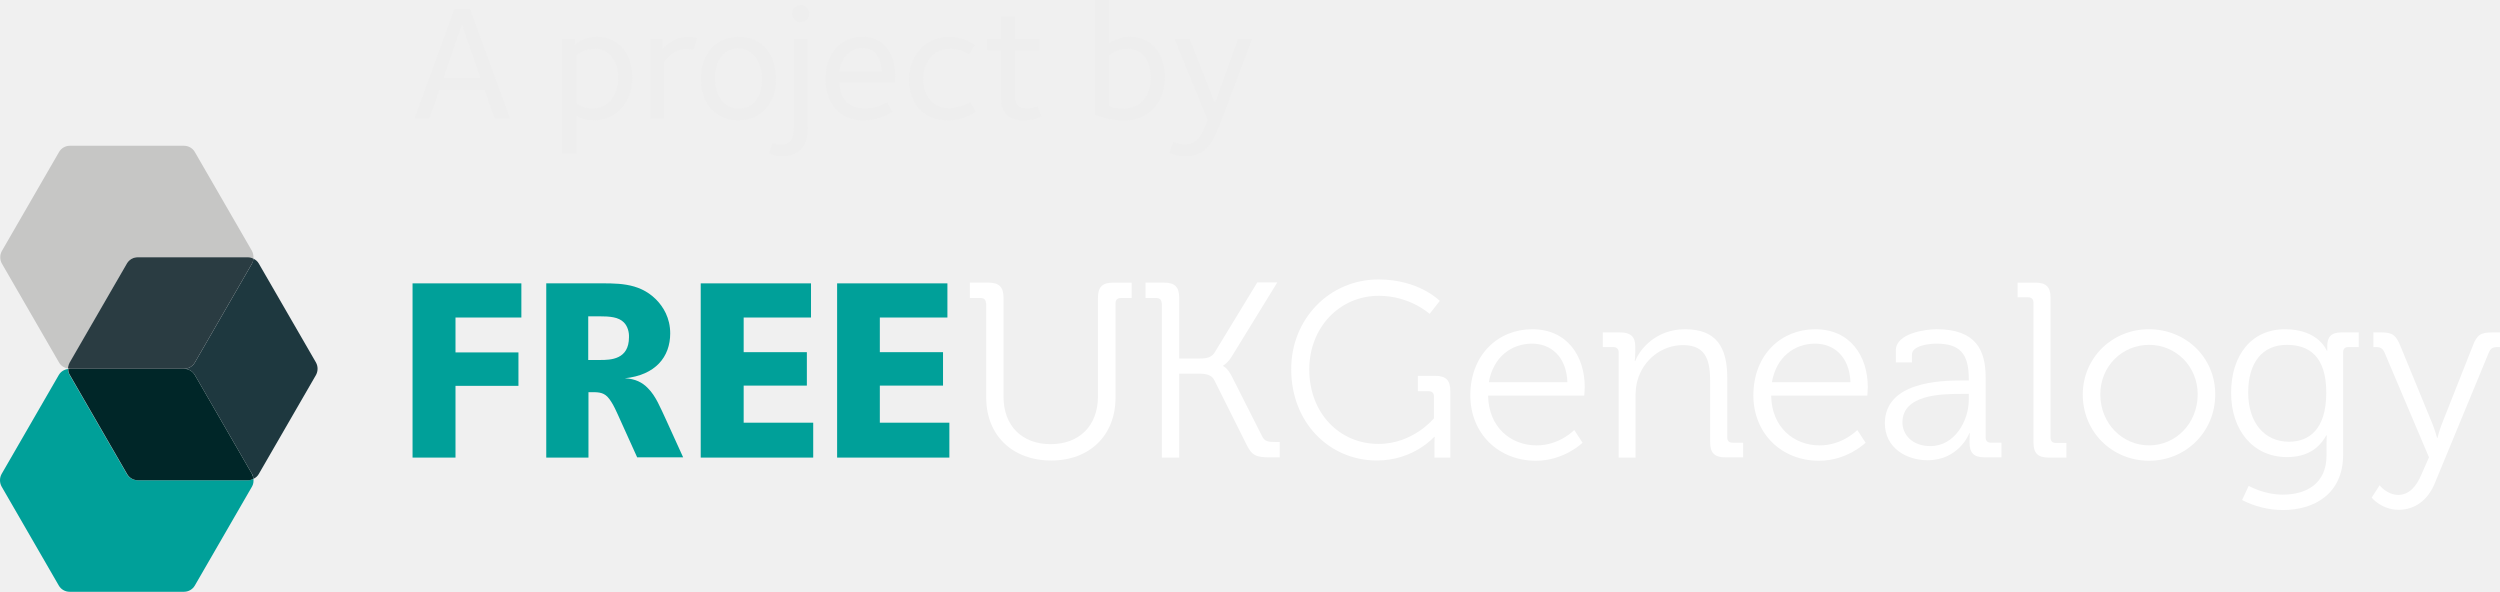
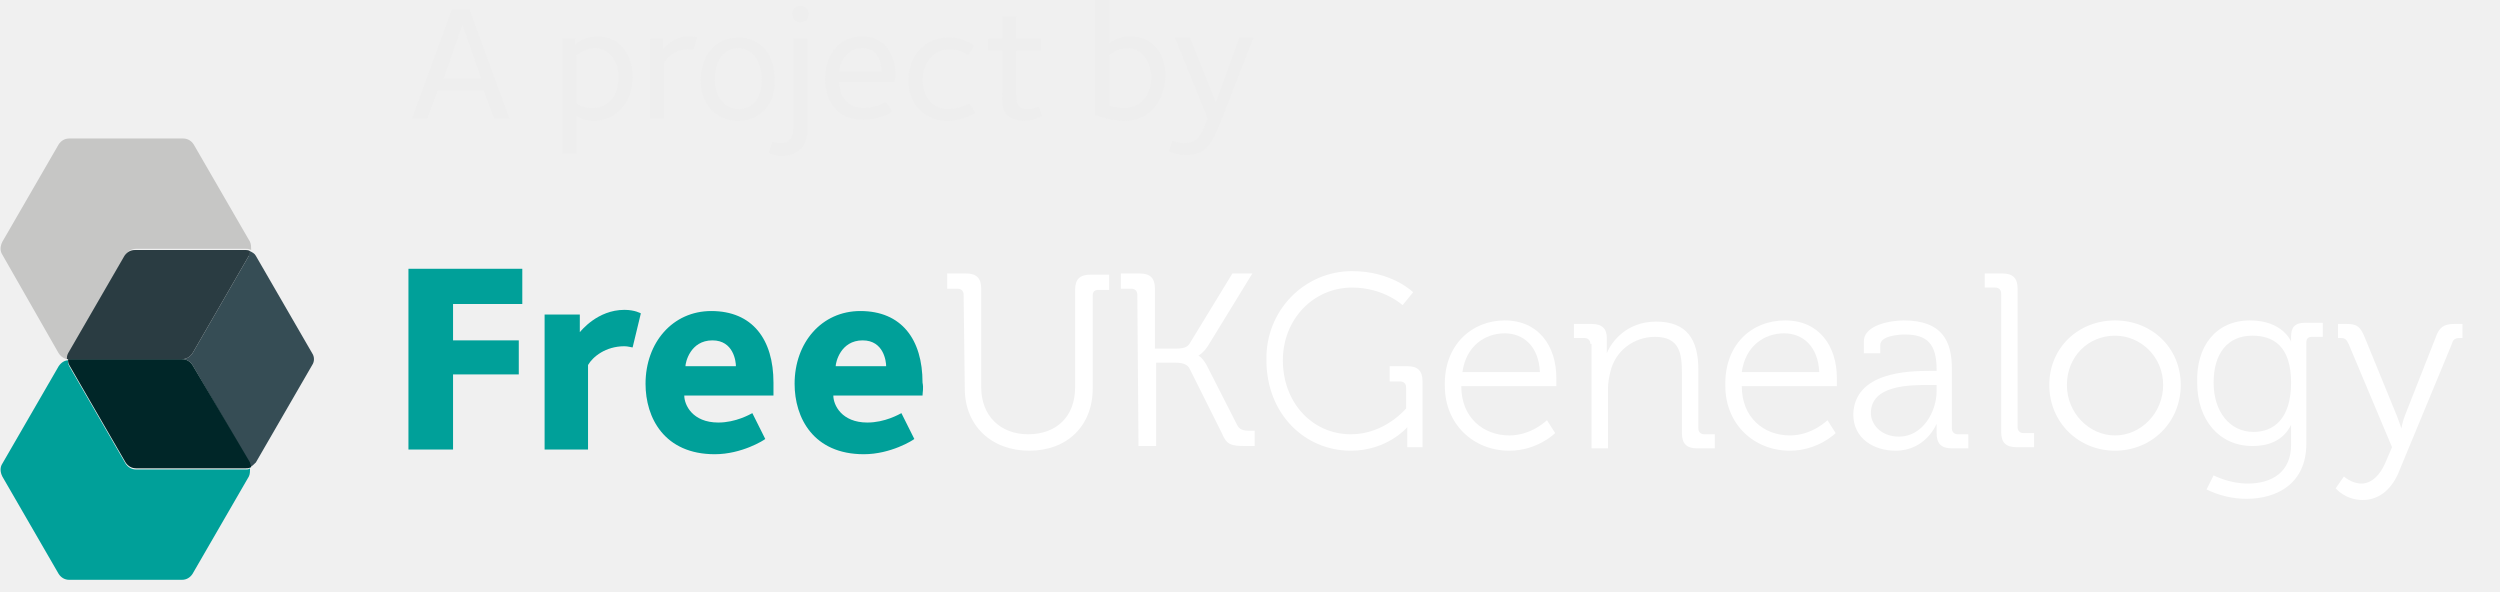
- <svg xmlns="http://www.w3.org/2000/svg" version="1.1" id="Layer_1" x="0px" y="0px" width="212.986px" height="50.417px" viewBox="0 0 212.986 50.417" enable-background="new 0 0 212.986 50.417" xml:space="preserve">
+ <svg xmlns="http://www.w3.org/2000/svg" version="1.1" baseProfile="tiny" id="Layer_1" x="0px" y="0px" width="213px" height="50.4px" viewBox="0 0 213 50.4" xml:space="preserve">
  <g>
    <g>
-       <g>
-         <path fill="#00A099" d="M11.74,40.917c-0.395,0-0.748-0.208-0.935-0.54L5.94,31.957c-0.083-0.166-0.146-0.333-0.146-0.52     c-0.333,0.042-0.624,0.229-0.79,0.52L0.14,40.376c-0.187,0.333-0.187,0.748,0,1.081l4.864,8.419     c0.187,0.333,0.54,0.54,0.935,0.54h9.729c0.395,0,0.748-0.208,0.935-0.54l4.864-8.419c0.125-0.208,0.146-0.437,0.125-0.665     c-0.146,0.083-0.312,0.125-0.478,0.125H11.74z" />
-         <path fill="#C6C6C5" d="M10.804,22.457c0.187-0.333,0.54-0.54,0.935-0.54h9.375c0.166,0,0.333,0.042,0.478,0.125     c0.021-0.229-0.021-0.457-0.125-0.665l-4.864-8.419c-0.187-0.333-0.54-0.54-0.935-0.54H5.961c-0.395,0-0.748,0.208-0.935,0.54     l-4.864,8.419c-0.187,0.333-0.187,0.748,0,1.081l4.864,8.419c0.166,0.291,0.457,0.478,0.79,0.52c0-0.187,0.042-0.353,0.146-0.52     L10.804,22.457z" />
-         <path fill="#1E383F" d="M26.915,30.876l-4.864-8.419c-0.104-0.187-0.27-0.333-0.457-0.416c-0.021,0.146-0.062,0.291-0.125,0.416     l-4.864,8.419c-0.187,0.333-0.54,0.54-0.935,0.54c0.395,0,0.748,0.208,0.935,0.54l4.864,8.419     c0.083,0.125,0.104,0.27,0.125,0.416c0.187-0.083,0.353-0.229,0.457-0.416l4.864-8.419     C27.102,31.624,27.102,31.209,26.915,30.876z" />
-         <path fill="#002628" d="M16.604,31.957c-0.187-0.333-0.54-0.54-0.935-0.54H5.961c-0.062,0-0.104,0.021-0.146,0.021     c0,0.187,0.042,0.353,0.146,0.52l4.864,8.419c0.187,0.333,0.54,0.54,0.935,0.54h9.354c0.166,0,0.333-0.042,0.478-0.125     c-0.021-0.146-0.062-0.291-0.125-0.416L16.604,31.957z" />
-         <path fill="#2A3C42" d="M15.669,31.417c0.395,0,0.748-0.208,0.935-0.54l4.864-8.419c0.083-0.125,0.104-0.27,0.125-0.416     c-0.146-0.083-0.312-0.125-0.478-0.125H11.74c-0.395,0-0.748,0.208-0.935,0.54L5.94,30.876c-0.083,0.166-0.146,0.333-0.146,0.52     c0.042,0,0.104,0.021,0.146,0.021H15.669z" />
-       </g>
-       <g>
-         <path fill="#00A099" d="M38.806,27.072v2.952h5.363v2.848h-5.363v6.112h-3.659V24.141h9.271v2.91h-5.613V27.072z" />
-         <path fill="#00A099" d="M54.292,38.983l-1.476-3.264c-0.187-0.395-0.603-1.455-1.081-1.933c-0.395-0.395-0.894-0.374-1.393-0.374     h-0.208v5.571h-3.596V24.141h4.033c1.912,0,3.804-0.125,5.301,1.351c0.644,0.644,1.226,1.601,1.226,2.91     c0,2.016-1.268,3.555-3.867,3.825c0.894,0.042,1.497,0.353,1.975,0.852c0.665,0.665,1.039,1.621,1.518,2.64l1.476,3.243h-3.908     V38.983z M53.149,27.467c-0.457-0.457-1.164-0.52-2.162-0.52h-0.873v3.721h1.039c0.873,0,2.432-0.042,2.432-1.933     C53.606,28.319,53.482,27.8,53.149,27.467z" />
-         <path fill="#00A099" d="M59.697,38.983V24.141h9.396v2.91h-5.737v2.952h5.384v2.848h-5.384v3.16h5.925v2.973H59.697z" />
-         <path fill="#00A099" d="M71.318,38.983V24.141h9.396v2.91h-5.758v2.952h5.384v2.848h-5.384v3.16h5.925v2.973H71.318z" />
-         <path fill="#FFFFFF" d="M83.998,25.845c0-0.312-0.166-0.457-0.457-0.457h-0.915v-1.31h1.58c0.915,0,1.289,0.374,1.289,1.289v8.44     c0,2.474,1.58,4.033,4.012,4.033c2.432,0,4.033-1.559,4.033-4.074v-8.398c0-0.915,0.374-1.289,1.289-1.289h1.58v1.31h-0.915     c-0.291,0-0.457,0.146-0.457,0.457v8.024c0,3.222-2.203,5.363-5.488,5.363s-5.53-2.141-5.53-5.363v-8.024H83.998z" />
-         <path fill="#FFFFFF" d="M98.965,25.845c0-0.312-0.166-0.457-0.457-0.457h-0.915v-1.31h1.58c0.915,0,1.289,0.374,1.289,1.289     v5.176h1.788c0.561,0,0.998-0.104,1.247-0.54l3.617-5.945h1.705l-3.846,6.257c-0.374,0.624-0.769,0.832-0.769,0.832v0.042     c0,0,0.353,0.125,0.728,0.852l2.598,5.135c0.208,0.437,0.54,0.478,1.081,0.478h0.416v1.31h-0.79c-1.206,0-1.58-0.125-2.058-1.123     l-2.723-5.446c-0.229-0.478-0.728-0.561-1.351-0.561h-1.642v7.151h-1.476V25.845H98.965z" />
-         <path fill="#FFFFFF" d="M117.446,23.808c3.451,0,5.218,1.829,5.218,1.829l-0.873,1.102c0,0-1.663-1.538-4.324-1.538     c-3.347,0-5.925,2.702-5.925,6.278c0,3.679,2.536,6.34,5.904,6.34c2.952,0,4.719-2.183,4.719-2.183v-1.85     c0-0.312-0.166-0.457-0.457-0.457h-0.915v-1.31h1.476c0.915,0,1.289,0.374,1.289,1.289v5.675h-1.351v-1.123     c0-0.312,0.021-0.644,0.021-0.644h-0.042c0,0-1.746,2.016-4.885,2.016c-4.074,0-7.296-3.264-7.296-7.754     C109.983,27.217,113.226,23.808,117.446,23.808z" />
-         <path fill="#FFFFFF" d="M130.542,28.049c2.952,0,4.469,2.266,4.469,4.927c0,0.249-0.042,0.728-0.042,0.728h-8.19     c0.042,2.702,1.933,4.241,4.137,4.241c1.954,0,3.201-1.31,3.201-1.31l0.707,1.081c0,0-1.559,1.538-3.97,1.538     c-3.16,0-5.592-2.287-5.592-5.592C125.283,30.169,127.673,28.049,130.542,28.049z M133.535,32.56     c-0.083-2.204-1.434-3.284-3.014-3.284c-1.767,0-3.305,1.143-3.679,3.284H133.535z" />
-         <path fill="#FFFFFF" d="M137.901,30.024c0-0.291-0.166-0.457-0.457-0.457h-0.894v-1.247h1.476c0.894,0,1.289,0.374,1.289,1.185     v0.478c0,0.416-0.042,0.769-0.042,0.769h0.042c0.374-0.977,1.746-2.702,4.241-2.702c2.661,0,3.596,1.518,3.596,4.137v5.072     c0,0.312,0.166,0.457,0.457,0.457h0.894v1.247h-1.518c-0.915,0-1.289-0.374-1.289-1.289V32.56c0-1.684-0.249-3.16-2.307-3.16     c-1.829,0-3.388,1.247-3.887,3.014c-0.125,0.437-0.166,0.935-0.166,1.434v5.135h-1.434V30.024z" />
-         <path fill="#FFFFFF" d="M154.656,28.049c2.952,0,4.469,2.266,4.469,4.927c0,0.249-0.042,0.728-0.042,0.728h-8.19     c0.042,2.702,1.933,4.241,4.137,4.241c1.954,0,3.201-1.31,3.201-1.31l0.707,1.081c0,0-1.559,1.538-3.97,1.538     c-3.16,0-5.592-2.287-5.592-5.592C149.396,30.169,151.787,28.049,154.656,28.049z M157.649,32.56     c-0.083-2.204-1.434-3.284-3.014-3.284c-1.767,0-3.305,1.143-3.679,3.284H157.649z" />
-         <path fill="#FFFFFF" d="M167.128,32.414h0.603V32.29c0-2.224-0.811-3.014-2.765-3.014c-0.54,0-2.079,0.146-2.079,0.935v0.665     h-1.372v-1.019c0-1.476,2.557-1.809,3.472-1.809c3.368,0,4.178,1.809,4.178,4.095v5.114c0,0.312,0.166,0.457,0.457,0.457h0.894     v1.247h-1.455c-0.915,0-1.268-0.395-1.268-1.268c0-0.457,0.021-0.79,0.021-0.79h-0.042c0.021,0-0.873,2.307-3.555,2.307     c-1.788,0-3.638-1.039-3.638-3.16C160.601,32.539,165.299,32.414,167.128,32.414z M164.467,38.006c2.037,0,3.264-2.12,3.264-3.97     v-0.478h-0.624c-1.684,0-5.031,0.042-5.031,2.432C162.077,36.988,162.867,38.006,164.467,38.006z" />
-         <path fill="#FFFFFF" d="M173.24,25.783c0-0.291-0.166-0.457-0.457-0.457h-0.894v-1.247h1.518c0.915,0,1.289,0.374,1.289,1.289     v11.911c0,0.312,0.166,0.457,0.457,0.457h0.894v1.247h-1.518c-0.915,0-1.289-0.374-1.289-1.289V25.783z" />
-         <path fill="#FFFFFF" d="M183.072,28.049c3.118,0,5.654,2.37,5.654,5.55c0,3.222-2.536,5.654-5.633,5.654     c-3.118,0-5.654-2.411-5.654-5.654C177.46,30.44,179.975,28.049,183.072,28.049z M183.093,37.944     c2.266,0,4.137-1.871,4.137-4.345c0-2.411-1.871-4.22-4.137-4.22c-2.287,0-4.158,1.809-4.158,4.22     C178.936,36.073,180.807,37.944,183.093,37.944z" />
-         <path fill="#FFFFFF" d="M194.672,28.049c2.869,0,3.555,1.829,3.555,1.829h0.042c0,0,0-0.187,0-0.395     c0-0.769,0.333-1.164,1.206-1.164h1.476v1.247h-0.873c-0.291,0-0.457,0.146-0.457,0.457v8.71c0,3.388-2.515,4.719-5.135,4.719     c-1.206,0-2.432-0.312-3.472-0.852l0.561-1.206c0,0,1.31,0.748,2.89,0.748c2.079,0,3.742-0.977,3.742-3.347v-0.935     c0-0.395,0.021-0.769,0.021-0.769h-0.042c-0.644,1.164-1.705,1.85-3.347,1.85c-2.869,0-4.76-2.266-4.76-5.467     S191.803,28.049,194.672,28.049z M198.185,33.454c0-3.118-1.476-4.074-3.368-4.074c-2.079,0-3.284,1.518-3.284,4.054     c0,2.557,1.372,4.199,3.472,4.199C196.709,37.632,198.185,36.593,198.185,33.454z" />
-         <path fill="#FFFFFF" d="M204.318,42.164c0.935,0,1.58-0.769,1.975-1.746l0.644-1.455l-3.783-8.918     c-0.166-0.374-0.353-0.478-0.748-0.478h-0.208v-1.247h0.665c0.956,0,1.247,0.208,1.642,1.164l2.744,6.673     c0.208,0.54,0.374,1.143,0.374,1.143h0.042c0,0,0.146-0.624,0.353-1.143l2.64-6.673c0.353-0.956,0.686-1.164,1.663-1.164h0.665     v1.247h-0.208c-0.374,0-0.603,0.104-0.748,0.478l-4.615,11.163c-0.561,1.351-1.642,2.224-3.056,2.224     c-1.476,0-2.307-1.039-2.307-1.039l0.686-1.06C202.717,41.374,203.403,42.164,204.318,42.164z" />
-       </g>
-     </g>
-     <g>
-       <path fill="#EEEEEE" d="M42.141,10.1l-0.854-2.438h-3.853L36.579,10.1h-1.261l3.391-9.343h1.33l3.418,9.343H42.141z M39.353,2.087    L37.784,6.64h3.151L39.353,2.087z" />
-       <path fill="#EEEEEE" d="M50.567,10.254c-0.868,0-1.4-0.364-1.471-0.406v3.25h-1.19V3.32h1.064v0.504    c0.099-0.084,0.757-0.687,1.905-0.687c1.807,0,2.997,1.415,2.997,3.46C53.872,8.783,52.444,10.254,50.567,10.254z M50.665,4.146    c-0.925,0-1.527,0.561-1.569,0.588v4.063c0.112,0.084,0.574,0.448,1.359,0.448c1.303,0,2.213-0.994,2.213-2.647    C52.668,5.113,51.814,4.146,50.665,4.146z" />
-       <path fill="#EEEEEE" d="M59.093,4.217c-0.084-0.015-0.294-0.042-0.505-0.042c-1.33,0-1.891,0.966-2.003,1.106V10.1h-1.19V3.32    h1.064v0.882c0.07-0.084,0.812-1.064,2.186-1.064c0.504,0,0.687,0.112,0.729,0.126L59.093,4.217z" />
-       <path fill="#EEEEEE" d="M62.87,10.254c-1.892,0-3.152-1.401-3.152-3.544c0-2.129,1.275-3.572,3.25-3.572    c1.892,0,3.138,1.401,3.138,3.572C66.106,8.839,64.831,10.254,62.87,10.254z M62.898,4.118c-1.218,0-1.988,1.022-1.988,2.55    c0,1.555,0.868,2.591,2.03,2.591c1.261,0,1.976-0.994,1.976-2.535C64.915,5.169,64.061,4.118,62.898,4.118z" />
-       <path fill="#EEEEEE" d="M68.202,12.747c-0.392,0.393-1.009,0.561-1.568,0.561c-0.589,0-1.022-0.21-1.107-0.252l0.295-0.883    c0.126,0.042,0.378,0.14,0.7,0.14c0.504,0,0.7-0.195,0.798-0.294c0.238-0.238,0.309-0.616,0.309-1.177V3.32h1.19v7.409    C68.819,11.654,68.707,12.243,68.202,12.747z M68.216,1.892c-0.405,0-0.728-0.322-0.728-0.729s0.322-0.729,0.728-0.729    c0.406,0,0.729,0.322,0.729,0.729S68.622,1.892,68.216,1.892z" />
-       <path fill="#EEEEEE" d="M76.242,7.032h-4.721c-0.015,1.162,0.658,2.213,2.129,2.213c1.064,0,1.793-0.462,1.919-0.532l0.448,0.812    c-0.112,0.084-1.036,0.729-2.465,0.729c-2.06,0-3.223-1.485-3.223-3.502c0-2.157,1.261-3.614,3.152-3.614    c1.709,0,2.787,1.261,2.787,3.39C76.27,6.668,76.242,6.906,76.242,7.032z M73.496,4.091c-1.064,0-1.863,0.784-1.961,2.003h3.586    C75.121,5.309,74.757,4.091,73.496,4.091z" />
-       <path fill="#EEEEEE" d="M80.734,10.254c-1.947,0-3.292-1.359-3.292-3.432c0-2.157,1.443-3.685,3.446-3.685    c1.274,0,2.087,0.645,2.157,0.729l-0.504,0.771c-0.127-0.084-0.715-0.49-1.625-0.49c-1.387,0-2.27,1.177-2.27,2.563    c0,1.499,0.868,2.507,2.199,2.507c1.022,0,1.751-0.504,1.807-0.532l0.49,0.812C83.101,9.554,82.135,10.254,80.734,10.254z" />
-       <path fill="#EEEEEE" d="M87.258,10.268c-0.616,0-1.163-0.154-1.527-0.519c-0.49-0.49-0.448-1.176-0.448-1.988v-3.46h-1.19V3.32    h1.19V1.415h1.191V3.32h2.087v0.98h-2.087v3.655c0,0.687,0.027,1.289,0.994,1.289c0.546,0,0.883-0.168,0.938-0.182l0.309,0.84    C88.631,9.945,88.099,10.268,87.258,10.268z" />
-       <path fill="#EEEEEE" d="M95.755,10.268c-1.232,0-2.241-0.406-2.479-0.49V0h1.19v3.698c0.07-0.056,0.757-0.561,1.808-0.561    c1.751,0,2.969,1.345,2.969,3.446C99.242,8.769,97.828,10.268,95.755,10.268z M96.077,4.146c-0.896,0-1.513,0.504-1.611,0.574    v4.328c0.126,0.042,0.49,0.21,1.261,0.21c1.401,0,2.312-1.05,2.312-2.661C98.038,5.071,97.212,4.146,96.077,4.146z" />
-       <path fill="#EEEEEE" d="M103.987,10.436c-0.462,1.205-0.784,1.779-1.232,2.228c-0.364,0.364-0.98,0.645-1.765,0.645    c-0.785,0-1.303-0.28-1.373-0.309l0.336-0.896c0.098,0.028,0.448,0.196,0.98,0.196c0.435,0,0.799-0.14,1.051-0.393    c0.393-0.392,0.616-0.98,0.896-1.694l-2.815-6.892h1.288l2.157,5.49l1.962-5.49h1.204L103.987,10.436z" />
+       <path fill="#EEEEEE" d="M42.1,10.1l-0.9-2.4h-3.9l-0.9,2.4h-1.3l3.4-9.3H40l3.4,9.3H42.1z M39.4,2.1l-1.6,4.6h3.2L39.4,2.1z" />
+       <path fill="#EEEEEE" d="M50.6,10.3c-0.9,0-1.4-0.4-1.5-0.4v3.2h-1.2V3.3H49v0.5c0.1-0.1,0.8-0.7,1.9-0.7c1.8,0,3,1.4,3,3.5    C53.9,8.8,52.4,10.3,50.6,10.3z M50.7,4.1c-0.9,0-1.5,0.6-1.6,0.6v4.1c0.1,0.1,0.6,0.4,1.4,0.4c1.3,0,2.2-1,2.2-2.6    C52.7,5.1,51.8,4.1,50.7,4.1z" />
+       <path fill="#EEEEEE" d="M59.1,4.2c-0.1,0-0.3,0-0.5,0c-1.3,0-1.9,1-2,1.1v4.8h-1.2V3.3h1.1v0.9c0.1-0.1,0.8-1.1,2.2-1.1    c0.5,0,0.7,0.1,0.7,0.1L59.1,4.2z" />
+       <path fill="#EEEEEE" d="M62.9,10.3c-1.9,0-3.2-1.4-3.2-3.5c0-2.1,1.3-3.6,3.2-3.6c1.9,0,3.1,1.4,3.1,3.6    C66.1,8.8,64.8,10.3,62.9,10.3z M62.9,4.1c-1.2,0-2,1-2,2.6c0,1.6,0.9,2.6,2,2.6c1.3,0,2-1,2-2.5C64.9,5.2,64.1,4.1,62.9,4.1z" />
+       <path fill="#EEEEEE" d="M68.2,12.7c-0.4,0.4-1,0.6-1.6,0.6c-0.6,0-1-0.2-1.1-0.3l0.3-0.9c0.1,0,0.4,0.1,0.7,0.1    c0.5,0,0.7-0.2,0.8-0.3c0.2-0.2,0.3-0.6,0.3-1.2V3.3h1.2v7.4C68.8,11.7,68.7,12.2,68.2,12.7z M68.2,1.9c-0.4,0-0.7-0.3-0.7-0.7    s0.3-0.7,0.7-0.7s0.7,0.3,0.7,0.7S68.6,1.9,68.2,1.9z" />
+       <path fill="#EEEEEE" d="M76.2,7h-4.7c0,1.2,0.7,2.2,2.1,2.2c1.1,0,1.8-0.5,1.9-0.5L76,9.5c-0.1,0.1-1,0.7-2.5,0.7    c-2.1,0-3.2-1.5-3.2-3.5c0-2.2,1.3-3.6,3.2-3.6c1.7,0,2.8,1.3,2.8,3.4C76.3,6.7,76.2,6.9,76.2,7z M73.5,4.1c-1.1,0-1.9,0.8-2,2    h3.6C75.1,5.3,74.8,4.1,73.5,4.1z" />
+       <path fill="#EEEEEE" d="M80.7,10.3c-1.9,0-3.3-1.4-3.3-3.4c0-2.2,1.4-3.7,3.4-3.7c1.3,0,2.1,0.6,2.2,0.7l-0.5,0.8    c-0.1-0.1-0.7-0.5-1.6-0.5c-1.4,0-2.3,1.2-2.3,2.6c0,1.5,0.9,2.5,2.2,2.5c1,0,1.8-0.5,1.8-0.5l0.5,0.8    C83.1,9.6,82.1,10.3,80.7,10.3z" />
+       <path fill="#EEEEEE" d="M87.3,10.3c-0.6,0-1.2-0.2-1.5-0.5c-0.5-0.5-0.4-1.2-0.4-2V4.3h-1.2v-1h1.2V1.4h1.2v1.9h2.1v1h-2.1V8    c0,0.7,0,1.3,1,1.3c0.5,0,0.9-0.2,0.9-0.2l0.3,0.8C88.6,9.9,88.1,10.3,87.3,10.3z" />
+       <path fill="#EEEEEE" d="M95.8,10.3c-1.2,0-2.2-0.4-2.5-0.5V0h1.2v3.7c0.1-0.1,0.8-0.6,1.8-0.6c1.8,0,3,1.3,3,3.4    C99.2,8.8,97.8,10.3,95.8,10.3z M96.1,4.1c-0.9,0-1.5,0.5-1.6,0.6V9c0.1,0,0.5,0.2,1.3,0.2c1.4,0,2.3-1.1,2.3-2.7    C98,5.1,97.2,4.1,96.1,4.1z" />
+       <path fill="#EEEEEE" d="M104,10.4c-0.5,1.2-0.8,1.8-1.2,2.2c-0.4,0.4-1,0.6-1.8,0.6c-0.8,0-1.3-0.3-1.4-0.3l0.3-0.9    c0.1,0,0.4,0.2,1,0.2c0.4,0,0.8-0.1,1.1-0.4c0.4-0.4,0.6-1,0.9-1.7l-2.8-6.9h1.3l2.2,5.5l2-5.5h1.2L104,10.4z" />
    </g>
  </g>
+   <g>
+     <path fill="#00A099" d="M11.6,40c-0.4,0-0.7-0.2-0.9-0.5l-4.8-8.3c-0.1-0.2-0.1-0.3-0.1-0.5c-0.3,0-0.6,0.2-0.8,0.5l-4.8,8.3   c-0.2,0.3-0.2,0.7,0,1.1L5,48.9c0.2,0.3,0.5,0.5,0.9,0.5h9.6c0.4,0,0.7-0.2,0.9-0.5l4.8-8.3c0.1-0.2,0.1-0.4,0.1-0.7   C21.2,40,21.1,40,20.9,40L11.6,40L11.6,40z" />
+     <path fill="#C6C6C5" d="M10.7,21.7c0.2-0.3,0.5-0.5,0.9-0.5h9.3c0.2,0,0.3,0,0.5,0.1c0-0.2,0-0.5-0.1-0.7l-4.8-8.3   c-0.2-0.3-0.5-0.5-0.9-0.5H5.9c-0.4,0-0.7,0.2-0.9,0.5l-4.8,8.3C0,21,0,21.4,0.2,21.7L5,30.1c0.2,0.3,0.5,0.5,0.8,0.5   c0-0.2,0-0.3,0.1-0.5L10.7,21.7z" />
+     <path fill="#364D55" d="M26.6,30.1l-4.8-8.3c-0.1-0.2-0.3-0.3-0.5-0.4c0,0.1-0.1,0.3-0.1,0.4l-4.8,8.3c-0.2,0.3-0.5,0.5-0.9,0.5   c0.4,0,0.7,0.2,0.9,0.5l4.8,8.3c0.1,0.1,0.1,0.3,0.1,0.4c0.2-0.1,0.3-0.2,0.5-0.4l4.8-8.3C26.8,30.8,26.8,30.4,26.6,30.1z" />
+     <path fill="#002628" d="M16.4,31.1c-0.2-0.3-0.5-0.5-0.9-0.5H5.9c-0.1,0-0.1,0-0.1,0c0,0.2,0,0.3,0.1,0.5l4.8,8.3   c0.2,0.3,0.5,0.5,0.9,0.5h9.3c0.2,0,0.3,0,0.5-0.1c0-0.1-0.1-0.3-0.1-0.4L16.4,31.1z" />
+     <path fill="#2A3C42" d="M15.5,30.6c0.4,0,0.7-0.2,0.9-0.5l4.8-8.3c0.1-0.1,0.1-0.3,0.1-0.4c-0.1-0.1-0.3-0.1-0.5-0.1h-9.3   c-0.4,0-0.7,0.2-0.9,0.5l-4.8,8.3c-0.1,0.2-0.1,0.3-0.1,0.5c0,0,0.1,0,0.1,0H15.5z" />
+   </g>
+   <g>
+     <path fill="#FFFFFF" d="M82.1,25.1c0-0.3-0.2-0.5-0.5-0.5h-0.9v-1.3h1.6c0.9,0,1.3,0.4,1.3,1.3V33c0,2.4,1.6,4,4,4c2.4,0,4-1.5,4-4   v-8.3c0-0.9,0.4-1.3,1.3-1.3h1.6v1.3h-0.9c-0.3,0-0.5,0.1-0.5,0.5v7.9c0,3.2-2.2,5.3-5.4,5.3s-5.5-2.1-5.5-5.3L82.1,25.1L82.1,25.1   z" />
+     <path fill="#FFFFFF" d="M96.9,25.1c0-0.3-0.2-0.5-0.5-0.5h-0.9v-1.3h1.6c0.9,0,1.3,0.4,1.3,1.3v5.1h1.8c0.6,0,1-0.1,1.2-0.5   l3.6-5.9h1.7l-3.8,6.2c-0.4,0.6-0.8,0.8-0.8,0.8v0c0,0,0.3,0.1,0.7,0.8l2.6,5.1c0.2,0.4,0.5,0.5,1.1,0.5h0.4v1.3h-0.8   c-1.2,0-1.6-0.1-2-1.1l-2.7-5.4c-0.2-0.5-0.7-0.6-1.3-0.6h-1.6v7.1H97L96.9,25.1L96.9,25.1z" />
+     <path fill="#FFFFFF" d="M115.2,23.1c3.4,0,5.2,1.8,5.2,1.8l-0.9,1.1c0,0-1.6-1.5-4.3-1.5c-3.3,0-5.9,2.7-5.9,6.2   c0,3.6,2.5,6.3,5.8,6.3c2.9,0,4.7-2.2,4.7-2.2V33c0-0.3-0.2-0.5-0.5-0.5h-0.9v-1.3h1.5c0.9,0,1.3,0.4,1.3,1.3v5.6h-1.3V37   c0-0.3,0-0.6,0-0.6h0c0,0-1.7,2-4.8,2c-4,0-7.2-3.2-7.2-7.7C107.8,26.5,111.1,23.1,115.2,23.1z" />
+     <path fill="#FFFFFF" d="M128.2,27.3c2.9,0,4.4,2.2,4.4,4.9c0,0.2,0,0.7,0,0.7h-8.1c0,2.7,1.9,4.2,4.1,4.2c1.9,0,3.2-1.3,3.2-1.3   l0.7,1.1c0,0-1.5,1.5-3.9,1.5c-3.1,0-5.5-2.3-5.5-5.5C123,29.4,125.4,27.3,128.2,27.3z M131.2,31.7c-0.1-2.2-1.4-3.3-3-3.3   c-1.7,0-3.3,1.1-3.6,3.3H131.2z" />
+     <path fill="#FFFFFF" d="M135.5,29.3c0-0.3-0.2-0.5-0.5-0.5h-0.9v-1.2h1.5c0.9,0,1.3,0.4,1.3,1.2v0.5c0,0.4,0,0.8,0,0.8h0   c0.4-1,1.7-2.7,4.2-2.7c2.6,0,3.6,1.5,3.6,4.1v5c0,0.3,0.2,0.5,0.5,0.5h0.9v1.2h-1.5c-0.9,0-1.3-0.4-1.3-1.3v-5.1   c0-1.7-0.2-3.1-2.3-3.1c-1.8,0-3.4,1.2-3.8,3c-0.1,0.4-0.2,0.9-0.2,1.4v5.1h-1.4V29.3z" />
+     <path fill="#FFFFFF" d="M152.1,27.3c2.9,0,4.4,2.2,4.4,4.9c0,0.2,0,0.7,0,0.7h-8.1c0,2.7,1.9,4.2,4.1,4.2c1.9,0,3.2-1.3,3.2-1.3   l0.7,1.1c0,0-1.5,1.5-3.9,1.5c-3.1,0-5.5-2.3-5.5-5.5C146.9,29.4,149.2,27.3,152.1,27.3z M155,31.7c-0.1-2.2-1.4-3.3-3-3.3   c-1.7,0-3.3,1.1-3.6,3.3H155z" />
+     <path fill="#FFFFFF" d="M164.4,31.6h0.6v-0.1c0-2.2-0.8-3-2.7-3c-0.5,0-2.1,0.1-2.1,0.9v0.7h-1.4v-1c0-1.5,2.5-1.8,3.4-1.8   c3.3,0,4.1,1.8,4.1,4.1v5.1c0,0.3,0.2,0.5,0.5,0.5h0.9v1.2h-1.4c-0.9,0-1.3-0.4-1.3-1.3c0-0.5,0-0.8,0-0.8h0c0,0-0.9,2.3-3.5,2.3   c-1.8,0-3.6-1-3.6-3.1C158,31.7,162.6,31.6,164.4,31.6z M161.8,37.2c2,0,3.2-2.1,3.2-3.9v-0.5h-0.6c-1.7,0-5,0-5,2.4   C159.4,36.1,160.2,37.2,161.8,37.2z" />
+     <path fill="#FFFFFF" d="M170.5,25c0-0.3-0.2-0.5-0.5-0.5h-0.9v-1.2h1.5c0.9,0,1.3,0.4,1.3,1.3v11.8c0,0.3,0.2,0.5,0.5,0.5h0.9v1.2   h-1.5c-0.9,0-1.3-0.4-1.3-1.3V25z" />
+     <path fill="#FFFFFF" d="M180.2,27.3c3.1,0,5.6,2.3,5.6,5.5c0,3.2-2.5,5.6-5.6,5.6c-3.1,0-5.6-2.4-5.6-5.6   C174.6,29.6,177.1,27.3,180.2,27.3z M180.2,37.1c2.2,0,4.1-1.9,4.1-4.3c0-2.4-1.9-4.2-4.1-4.2c-2.3,0-4.1,1.8-4.1,4.2   C176.1,35.2,178,37.1,180.2,37.1z" />
+     <path fill="#FFFFFF" d="M191.7,27.3c2.8,0,3.5,1.8,3.5,1.8h0c0,0,0-0.2,0-0.4c0-0.8,0.3-1.2,1.2-1.2h1.5v1.2H197   c-0.3,0-0.5,0.1-0.5,0.5v8.6c0,3.4-2.5,4.7-5.1,4.7c-1.2,0-2.4-0.3-3.4-0.8l0.6-1.2c0,0,1.3,0.7,2.9,0.7c2.1,0,3.7-1,3.7-3.3V37   c0-0.4,0-0.8,0-0.8h0c-0.6,1.2-1.7,1.8-3.3,1.8c-2.8,0-4.7-2.2-4.7-5.4C187.1,29.5,188.8,27.3,191.7,27.3z M195.2,32.6   c0-3.1-1.5-4-3.3-4c-2.1,0-3.3,1.5-3.3,4c0,2.5,1.4,4.2,3.4,4.2C193.7,36.8,195.2,35.7,195.2,32.6z" />
+     <path fill="#FFFFFF" d="M201.2,41.2c0.9,0,1.6-0.8,2-1.7l0.6-1.4l-3.7-8.8c-0.2-0.4-0.3-0.5-0.7-0.5h-0.2v-1.2h0.7   c0.9,0,1.2,0.2,1.6,1.2l2.7,6.6c0.2,0.5,0.4,1.1,0.4,1.1h0c0,0,0.1-0.6,0.3-1.1l2.6-6.6c0.3-0.9,0.7-1.2,1.6-1.2h0.7v1.2h-0.2   c-0.4,0-0.6,0.1-0.7,0.5l-4.6,11.1c-0.6,1.3-1.6,2.2-3,2.2c-1.5,0-2.3-1-2.3-1l0.7-1C199.6,40.5,200.3,41.2,201.2,41.2z" />
+   </g>
+   <g>
+     <path fill="#00A099" d="M38.6,25.9V29h5.6v2.9h-5.6v6.4h-3.8V22.9h9.7v3H38.6z" />
+     <path fill="#00A099" d="M53.9,29.6c-0.1,0-0.4-0.1-0.7-0.1c-1.6,0-2.7,0.9-3.1,1.6v7.2h-3.7V26.8h3v1.5c0.1-0.1,1.5-1.9,3.8-1.9   c0.9,0,1.4,0.3,1.4,0.3L53.9,29.6z" />
+     <path fill="#00A099" d="M65.9,33.7h-7.6c0,0.8,0.7,2.3,2.9,2.3c1.5,0,2.7-0.7,2.9-0.8l1.1,2.2c-0.1,0.1-2,1.3-4.3,1.3   c-4.3,0-5.9-3.1-5.9-6c0-3.5,2.3-6.2,5.6-6.2c3.5,0,5.3,2.4,5.3,6.1C65.9,33.1,65.9,33.4,65.9,33.7z M60.7,29   c-1.9,0-2.3,1.9-2.3,2.2h4.3C62.7,30.8,62.5,29,60.7,29z" />
+     <path fill="#00A099" d="M78.6,33.7h-7.6c0,0.8,0.7,2.3,2.9,2.3c1.5,0,2.7-0.7,2.9-0.8l1.1,2.2c-0.1,0.1-2,1.3-4.3,1.3   c-4.3,0-5.9-3.1-5.9-6c0-3.5,2.3-6.2,5.6-6.2c3.5,0,5.3,2.4,5.3,6.1C78.7,33.1,78.6,33.4,78.6,33.7z M73.5,29   c-1.9,0-2.3,1.9-2.3,2.2h4.3C75.5,30.8,75.3,29,73.5,29z" />
+   </g>
</svg>
